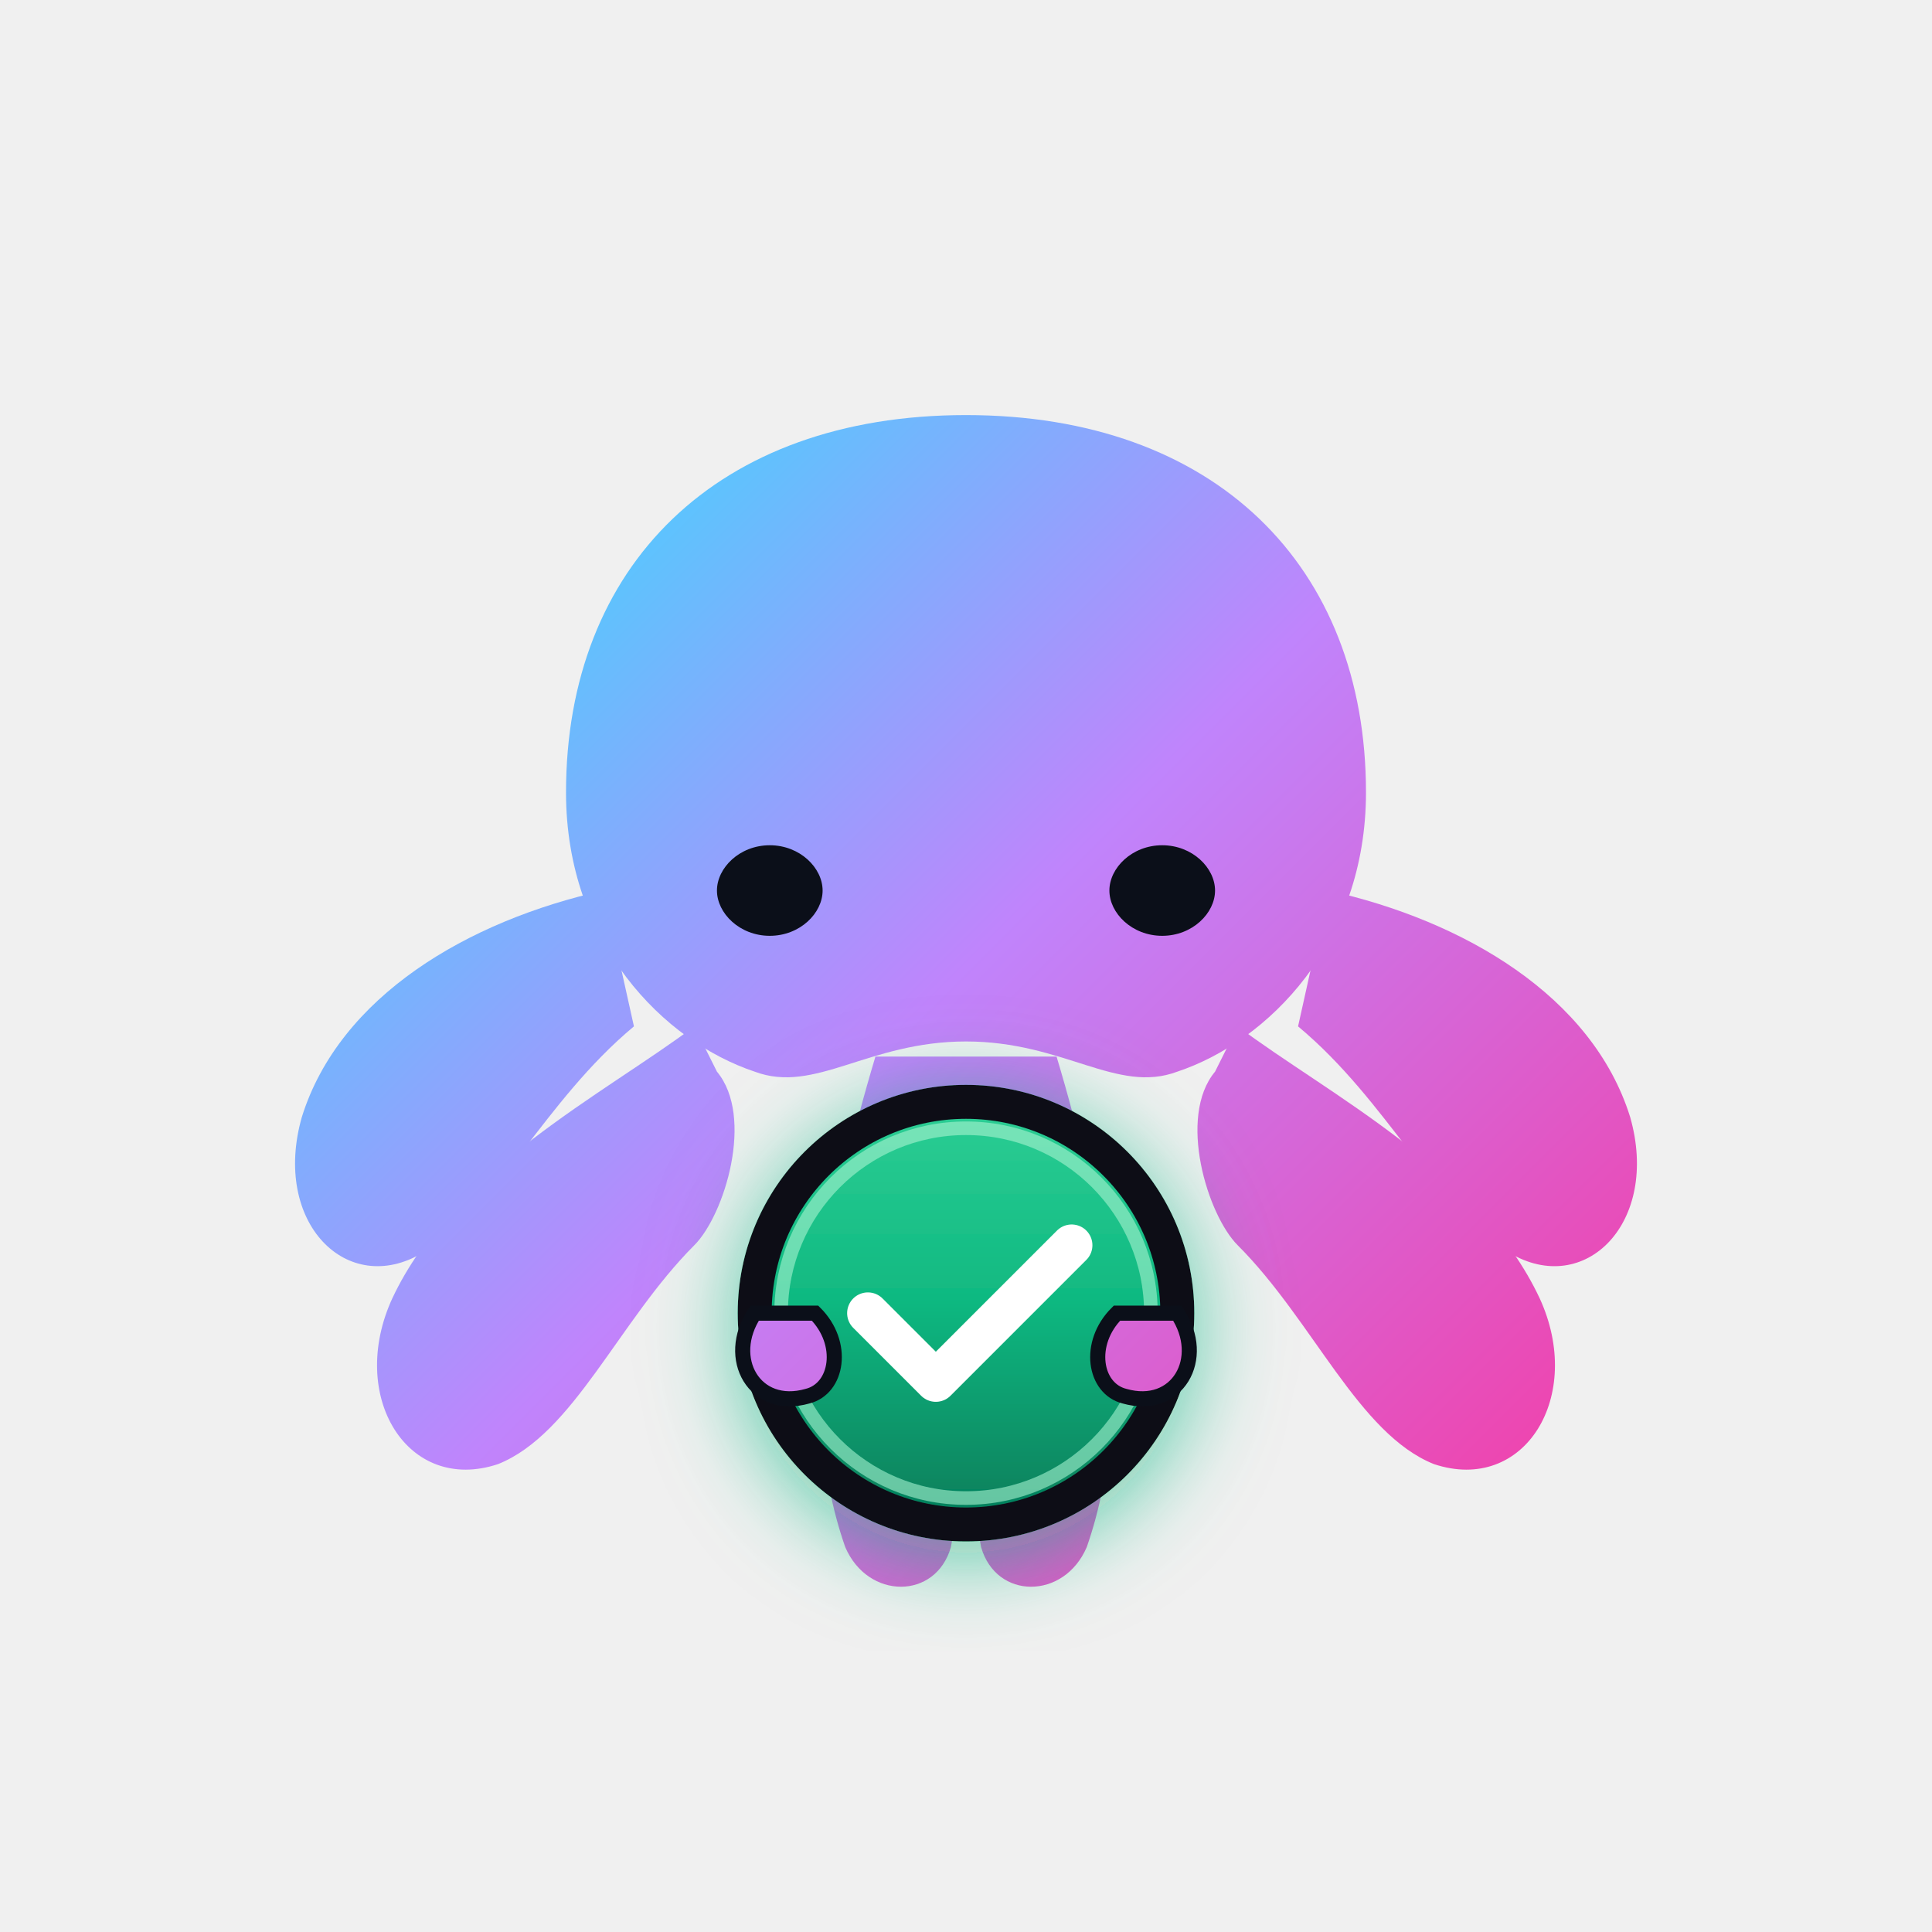
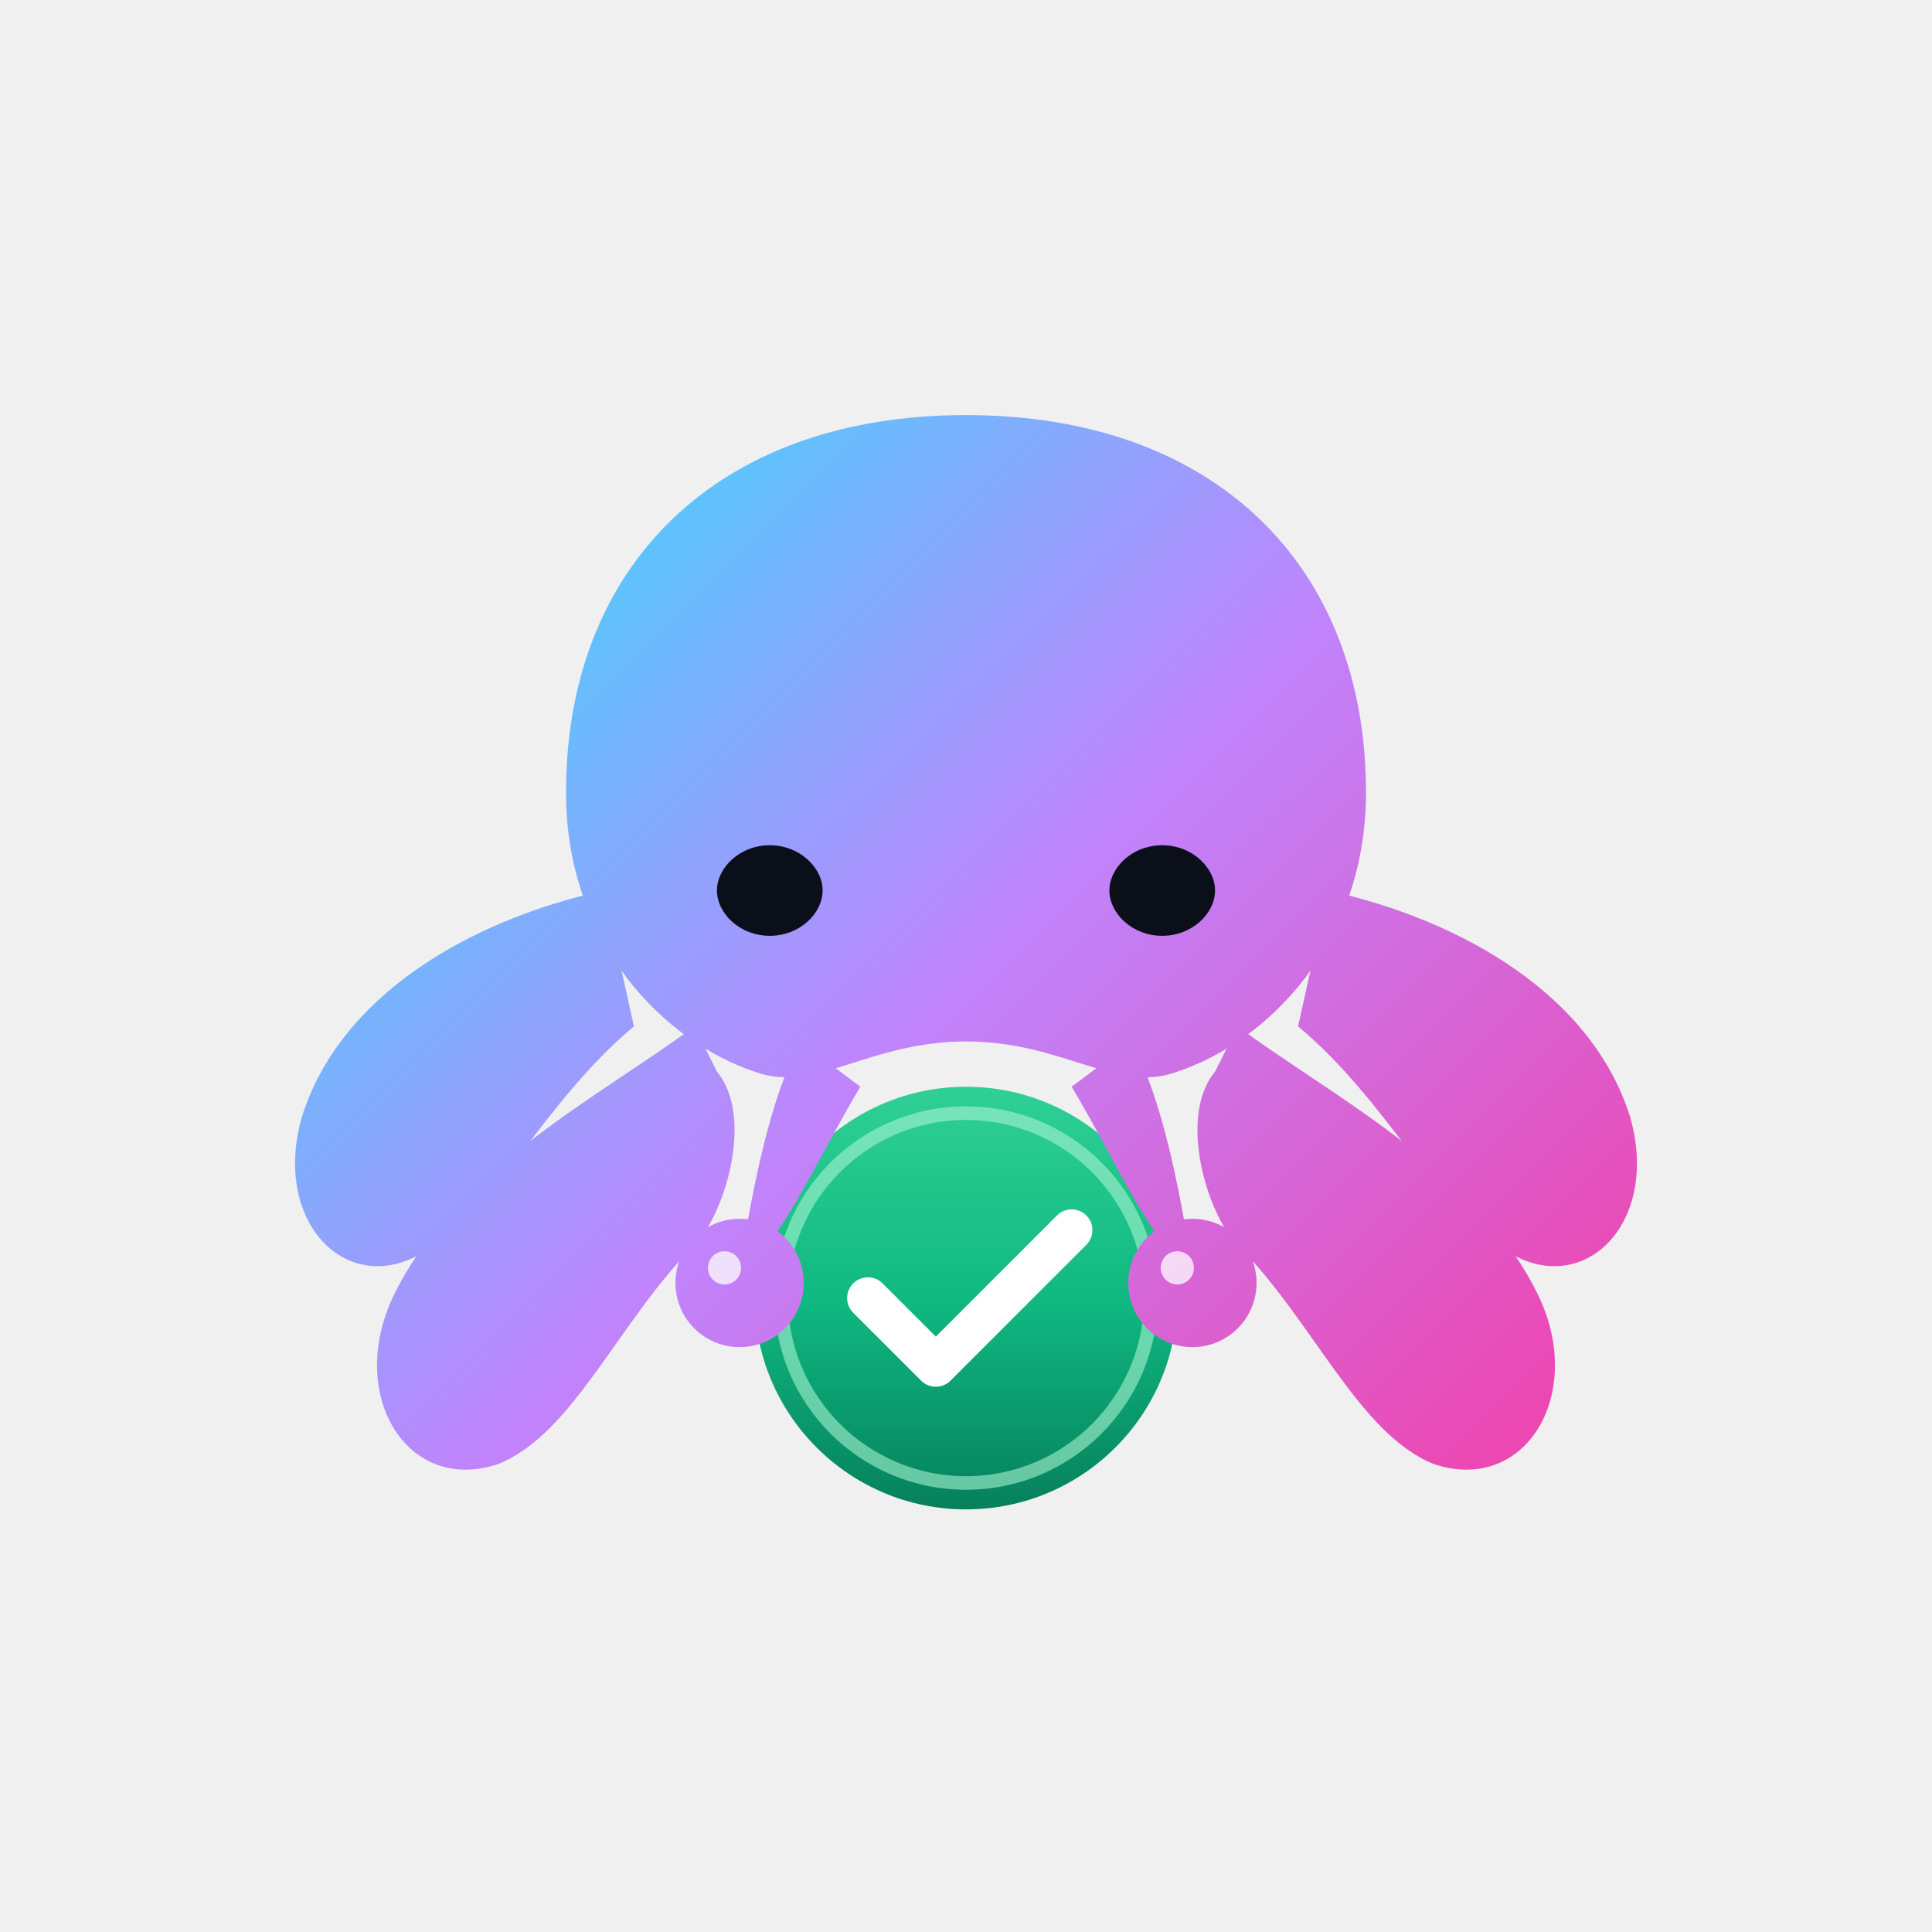
<svg xmlns="http://www.w3.org/2000/svg" width="256" height="256" viewBox="0 0 256 256" fill="none">
  <defs>
    <linearGradient id="octoGradient" x1="32" y1="32" x2="224" y2="224" gradientUnits="userSpaceOnUse">
      <stop offset="0%" stop-color="#00FFFF" />
      <stop offset="50%" stop-color="#C084FC" />
      <stop offset="100%" stop-color="#FF2E93" />
    </linearGradient>
    <linearGradient id="checkGreen3D" x1="128" y1="140" x2="128" y2="204" gradientUnits="userSpaceOnUse">
      <stop offset="0%" stop-color="#34D399" />
      <stop offset="50%" stop-color="#10B981" />
      <stop offset="100%" stop-color="#047857" />
    </linearGradient>
-     <filter id="checkGlow" x="-30%" y="-30%" width="160%" height="160%">
-       <feDropShadow dx="0" dy="2" stdDeviation="6" flood-color="#10B981" flood-opacity="0.65" />
-     </filter>
  </defs>
  <g fill="url(#octoGradient)">
    <path d="M128 55 C95 55 75 75 75 105 C75 125 88 138 100 142 C108 145 115 138 128 138 C141 138 148 145 156 142 C168 138 181 125 181 105 C181 75 161 55 128 55 Z" />
    <path d="M102 112 C98 112 95 115 95 118 C95 121 98 124 102 124 C106 124 109 121 109 118 C109 115 106 112 102 112 Z" fill="#0B0F19" />
    <path d="M154 112 C150 112 147 115 147 118 C147 121 150 124 154 124 C158 124 161 121 161 118 C161 115 158 112 154 112 Z" fill="#0B0F19" />
-     <path d="M116 140 C110 160 105 185 112 205 C115 212 124 212 126 205 C128 195 124 175 128 155 C132 175 128 195 130 205 C132 212 141 212 144 205 C151 185 146 160 140 140 Z" />
    <path d="M92 136 C80 145 60 155 52 172 C46 185 54 198 66 194 C76 190 82 175 92 165 C96 161 100 148 95 142 Z" />
    <path d="M80 118 C62 122 45 132 40 148 C36 162 46 172 56 166 C66 160 72 146 84 136 Z" />
    <path d="M164 136 C176 145 196 155 204 172 C210 185 202 198 190 194 C180 190 174 175 164 165 C160 161 156 148 161 142 Z" />
    <path d="M176 118 C194 122 211 132 216 148 C220 162 210 172 200 166 C190 160 184 146 172 136 Z" />
  </g>
-   <g filter="url(#checkGlow)">
-     <circle cx="128" cy="174" r="28" fill="url(#checkGreen3D)" stroke="#0B0F19" stroke-width="4.5" />
-     <circle cx="128" cy="174" r="24.5" fill="none" stroke="#A7F3D0" stroke-width="1.8" opacity="0.6" />
-     <path d="M115 174 L124 183 L142 165" stroke="#FFFFFF" stroke-width="5.5" stroke-linecap="round" stroke-linejoin="round" />
+   <g>
+     <circle cx="128" cy="172" r="28" fill="url(#checkGreen3D)" />
+     <circle cx="128" cy="172" r="24.5" fill="none" stroke="#A7F3D0" stroke-width="1.8" opacity="0.6" />
+     <path d="M115 172 L124 181 L142 163" stroke="#FFFFFF" stroke-width="5.5" stroke-linecap="round" stroke-linejoin="round" />
  </g>
  <g fill="url(#octoGradient)">
-     <path d="M100 174 C96 180 100 187 107 185 C111 184 112 178 108 174 Z" stroke="#0B0F19" stroke-width="2" />
-     <path d="M156 174 C160 180 156 187 149 185 C145 184 144 178 148 174 Z" stroke="#0B0F19" stroke-width="2" />
+     <path d="M106 138 C102 146 100 156 98 168 C103 166 108 154 114 144 Z" />
+     <path d="M150 138 C154 146 156 156 158 168 C153 166 148 154 142 144 Z" />
+   </g>
+   <g>
+     <circle cx="98" cy="170" r="8.5" fill="url(#octoGradient)" />
+     <circle cx="96" cy="168" r="2.2" fill="#FFFFFF" opacity="0.75" />
+     <circle cx="158" cy="170" r="8.5" fill="url(#octoGradient)" />
+     <circle cx="156" cy="168" r="2.2" fill="#FFFFFF" opacity="0.75" />
  </g>
</svg>
